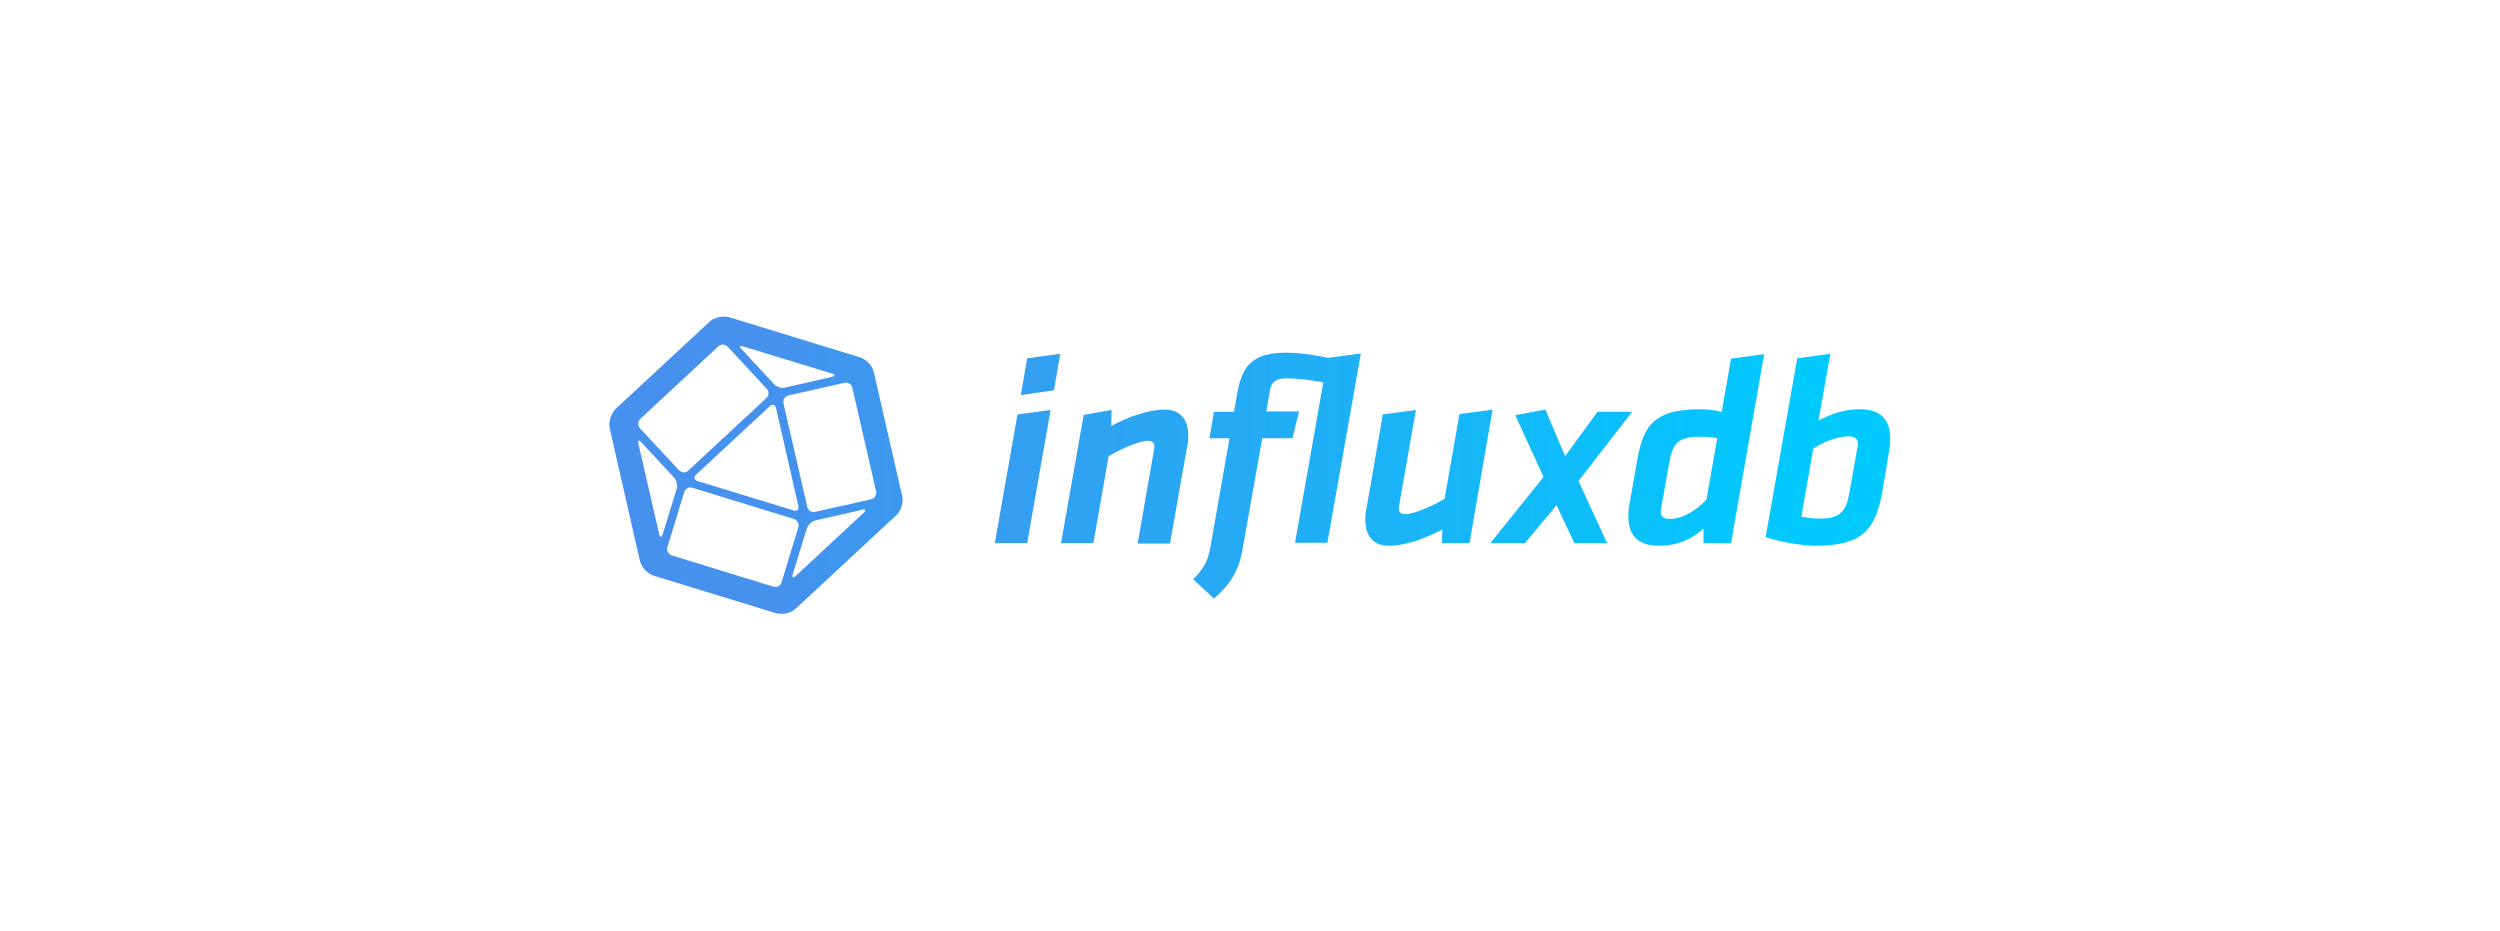
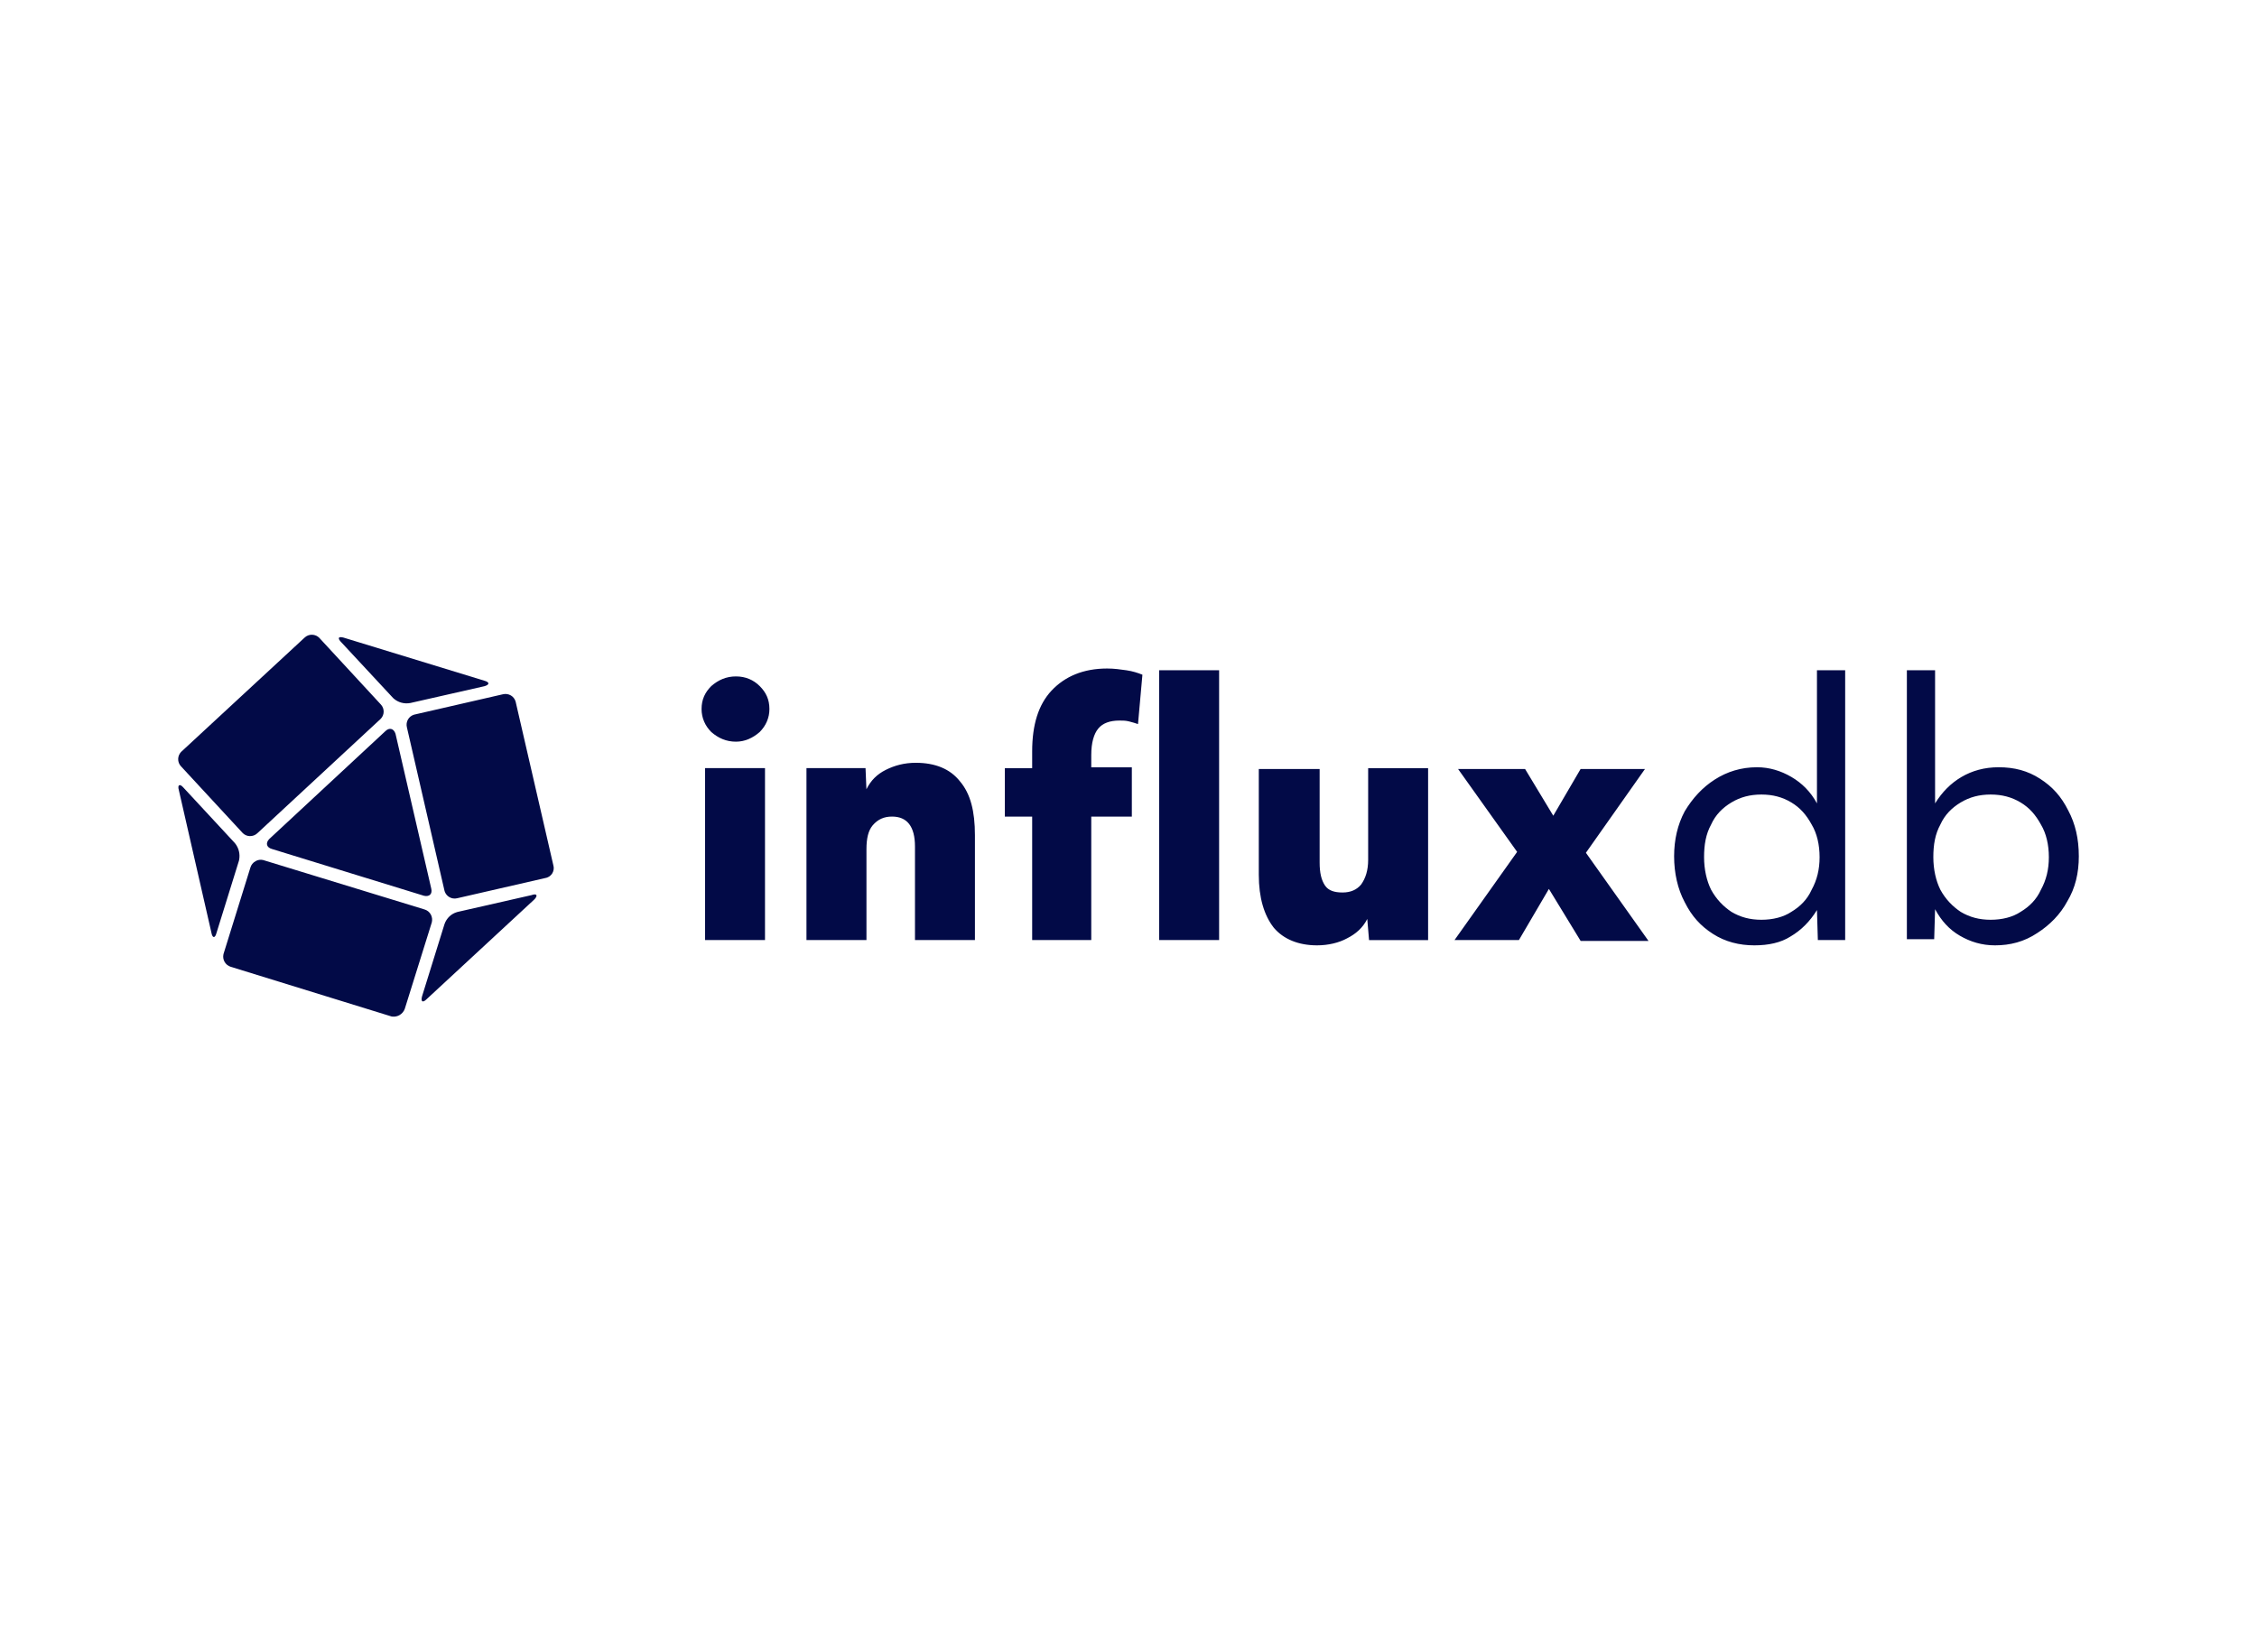
- <svg xmlns="http://www.w3.org/2000/svg" version="1.1" id="Layer_1" x="0px" y="0px" viewBox="0 0 672 250" style="enable-background:new 0 0 672 250;" xml:space="preserve">
+ <svg xmlns="http://www.w3.org/2000/svg" version="1.0" id="katman_1" x="0px" y="0px" viewBox="0 0 608 445" style="enable-background:new 0 0 608 445;" xml:space="preserve">
  <style type="text/css">
- 	.st0{fill:url(#symbol_1_);}
- 	.st1{fill:url(#SVGID_1_);}
- 	.st2{fill:url(#SVGID_2_);}
- 	.st3{fill:url(#SVGID_3_);}
- 	.st4{fill:url(#SVGID_4_);}
- 	.st5{fill:url(#SVGID_5_);}
- 	.st6{fill:url(#SVGID_6_);}
- 	.st7{fill:url(#SVGID_7_);}
+ 	.st0{fill:#020A47;}
</style>
-   <g id="influxdb_logo">
-     <linearGradient id="symbol_1_" gradientUnits="userSpaceOnUse" x1="205.324" y1="125" x2="483.088" y2="125">
-       <stop offset="0" style="stop-color:#4591ED" />
-       <stop offset="1" style="stop-color:#00C9FF" />
-     </linearGradient>
-     <path id="symbol_2_" class="st0" d="M242.5,133.3l-7.6-33.2c-0.4-1.8-2.1-3.6-3.9-4.1l-34.9-10.7c-0.5-0.1-1-0.2-1.5-0.2   c-1.5,0-3.1,0.6-4,1.5l-25,23.2c-1.3,1.2-2.1,3.6-1.7,5.4l8.1,35.5c0.4,1.8,2.1,3.6,3.9,4.1l32.6,10c0.5,0.1,1,0.2,1.5,0.2   c1.5,0,3.1-0.6,4-1.5l26.7-24.8C242.2,137.5,242.9,135.1,242.5,133.3z M199.7,93.1l23.9,7.3c0.9,0.3,0.9,0.7,0,0.9l-12.6,2.9   c-1,0.2-2.3-0.2-2.9-0.9l-8.8-9.5C198.6,93.2,198.8,92.9,199.7,93.1z M214.6,136c0.2,1-0.4,1.5-1.3,1.2l-25.8-7.9   c-0.9-0.3-1.1-1.1-0.4-1.7l19.8-18.4c0.7-0.7,1.5-0.4,1.7,0.5L214.6,136z M172.1,112.6l21-19.5c0.7-0.7,1.8-0.6,2.5,0.1l10.5,11.3   c0.7,0.7,0.6,1.8-0.1,2.5l-21,19.5c-0.7,0.7-1.8,0.6-2.5-0.1L172,115.1C171.4,114.4,171.4,113.3,172.1,112.6z M177.2,143.6   l-5.6-24.3c-0.2-1,0.1-1.1,0.8-0.4l8.8,9.5c0.7,0.7,1,2.1,0.7,3l-3.8,12.3C177.9,144.5,177.4,144.5,177.2,143.6z M207.9,157.7   l-27.3-8.4c-0.9-0.3-1.5-1.3-1.2-2.2l4.5-14.8c0.3-0.9,1.3-1.5,2.2-1.2l27.3,8.4c0.9,0.3,1.5,1.3,1.2,2.2l-4.5,14.8   C209.8,157.5,208.8,158,207.9,157.7z M232.2,137.8l-18.3,17c-0.7,0.7-1.1,0.4-0.8-0.5l3.8-12.3c0.3-0.9,1.3-1.9,2.3-2.1l12.6-2.9   C232.7,136.8,232.9,137.2,232.2,137.8z M234.2,134.2l-15.1,3.4c-1,0.2-1.9-0.4-2.1-1.3l-6.4-27.9c-0.2-1,0.4-1.9,1.3-2.1l15.1-3.4   c1-0.2,1.9,0.4,2.1,1.3l6.4,27.9C235.7,133,235.1,134,234.2,134.2z" />
-     <g id="type_2_">
-       <g>
-         <linearGradient id="SVGID_1_" gradientUnits="userSpaceOnUse" x1="205.324" y1="120.538" x2="483.088" y2="120.538">
-           <stop offset="0" style="stop-color:#4591ED" />
-           <stop offset="1" style="stop-color:#00C9FF" />
-         </linearGradient>
-         <path class="st1" d="M273.5,111.4l8.9-1.2l-6.3,35.8h-8.7L273.5,111.4z M276.1,96.3l8.9-1.2l-1.7,9.8l-8.9,1.3L276.1,96.3z" />
-         <linearGradient id="SVGID_2_" gradientUnits="userSpaceOnUse" x1="205.324" y1="127.991" x2="483.088" y2="127.991">
-           <stop offset="0" style="stop-color:#4591ED" />
-           <stop offset="1" style="stop-color:#00C9FF" />
-         </linearGradient>
-         <path class="st2" d="M310.2,120.9c0.1-0.4,0.1-0.8,0.1-0.9c0-0.9-0.4-1.5-1.8-1.5c-2.3,0-7.2,2.2-10.5,4.1l-4.1,23.4h-8.7     l6.1-34.5l7.5-1.3l-0.1,4.3c4.6-2.5,10.1-4.4,14.3-4.4c4.8,0,6.4,3.2,6.4,7c0,1.4-0.1,2.3-0.4,3.5l-4.5,25.5h-8.7L310.2,120.9z" />
-         <linearGradient id="SVGID_3_" gradientUnits="userSpaceOnUse" x1="205.324" y1="127.918" x2="483.088" y2="127.918">
-           <stop offset="0" style="stop-color:#4591ED" />
-           <stop offset="1" style="stop-color:#00C9FF" />
-         </linearGradient>
-         <path class="st3" d="M347.4,117.8h-8.1l-5.3,29.8c-1,5.7-3.1,9.3-7.7,13.3l-5.6-5.2c2.8-2.7,4.1-5.1,4.7-8.9l5.1-29h-5.4l1.2-7.1     h5.4l0.9-5.1c1.3-7.5,4.3-10.8,13.2-10.8c2.9,0,6.7,0.4,11.1,1.4l8.9-1.2l-9,50.9h-8.7l7.6-43.1c-3.5-0.7-7-1.1-9.8-1.1     c-3,0-4.2,1-4.6,3.5l-0.9,5.4h8.8L347.4,117.8z" />
-         <linearGradient id="SVGID_4_" gradientUnits="userSpaceOnUse" x1="205.324" y1="128.425" x2="483.088" y2="128.425">
-           <stop offset="0" style="stop-color:#4591ED" />
-           <stop offset="1" style="stop-color:#00C9FF" />
-         </linearGradient>
-         <path class="st4" d="M376.1,135.8c-0.1,0.5-0.1,0.8-0.1,0.9c0,0.9,0.4,1.5,1.8,1.5c2.3,0,7.2-2.2,10.5-4.1l4-22.8l8.9-1.2     L395,146h-7.4l0.1-3.7c-4.6,2.5-10.1,4.4-14.3,4.4c-4.8,0-6.4-3.2-6.4-7c0-1.4,0.1-2.3,0.4-3.5l4.3-24.8l8.9-1.2L376.1,135.8z" />
-         <linearGradient id="SVGID_5_" gradientUnits="userSpaceOnUse" x1="205.324" y1="128.063" x2="483.088" y2="128.063">
-           <stop offset="0" style="stop-color:#4591ED" />
-           <stop offset="1" style="stop-color:#00C9FF" />
-         </linearGradient>
-         <path class="st5" d="M414.9,128.2l-7.6-16.6l8.1-1.5l5.3,12.5l8.7-11.9h9.3l-14.4,18.6L432,146h-8.8l-4.8-10.2l-8.5,10.2h-9.3     L414.9,128.2z" />
-         <linearGradient id="SVGID_6_" gradientUnits="userSpaceOnUse" x1="205.324" y1="120.9" x2="483.088" y2="120.9">
-           <stop offset="0" style="stop-color:#4591ED" />
-           <stop offset="1" style="stop-color:#00C9FF" />
-         </linearGradient>
-         <path class="st6" d="M465.3,146h-7.4v-3.9c-3,2.7-6.8,4.6-12,4.6c-6.1,0-8.2-3.3-8.2-8c0-1.2,0.1-2.4,0.4-3.7l1.8-10.3     c1.6-9,3.3-14.7,17.1-14.7c1.3,0,3.8,0.2,5.8,0.7l2.5-14.3l8.9-1.2L465.3,146z M461.6,117.8c-1.6-0.4-3.9-0.4-5.1-0.4     c-5.6,0-7,2.2-7.8,6.9l-2.2,12.4c-0.1,0.4-0.1,0.7-0.1,0.9c0,1.3,0.9,1.9,2.5,1.9c3.7,0,8-3,9.8-5.3L461.6,117.8z" />
-         <linearGradient id="SVGID_7_" gradientUnits="userSpaceOnUse" x1="205.324" y1="120.9" x2="483.088" y2="120.9">
-           <stop offset="0" style="stop-color:#4591ED" />
-           <stop offset="1" style="stop-color:#00C9FF" />
-         </linearGradient>
-         <path class="st7" d="M483.1,96.3l8.9-1.2l-3.2,18c3.9-2.2,7.6-3.1,11.1-3.1c6.1,0,8.2,3.3,8.2,8c0,1.2-0.1,2.4-0.4,3.7L506,132     c-1.9,10.6-5.5,14.7-18.2,14.7c-3.3,0-9.7-1.1-13.2-2.3L483.1,96.3z M484.2,138.9c1.6,0.3,3.3,0.5,5.1,0.5c5.6,0,7-2.3,7.8-6.9     l2.2-12.4c0.1-0.4,0.1-0.7,0.1-0.9c0-1.3-0.9-1.9-2.5-1.9c-2.7,0-6.4,1.2-9.5,3.3L484.2,138.9z" />
-       </g>
-     </g>
+   <g>
+     <path class="st0" d="M198.25,199.81c-2.61,0-4.75-0.95-6.65-2.61c-1.66-1.66-2.61-3.8-2.61-6.18c0-2.61,0.95-4.51,2.61-6.18   c1.9-1.66,4.04-2.61,6.65-2.61c2.61,0,4.75,0.95,6.41,2.61c1.66,1.66,2.61,3.56,2.61,6.18c0,2.38-0.95,4.51-2.61,6.18   C202.76,198.86,200.62,199.81,198.25,199.81z M189.93,253.25v-46.32h16.15v46.32H189.93z M217.25,253.25v-46.32h15.91l0.24,5.7   c1.19-2.38,2.85-4.04,5.23-5.23s4.99-1.9,8.08-1.9c5.23,0,9.26,1.66,11.88,4.99c2.85,3.33,4.04,8.08,4.04,14.49v28.27h-16.15   v-25.18c0-5.46-2.14-8.08-6.18-8.08c-2.14,0-3.8,0.71-5.23,2.38c-1.19,1.43-1.66,3.56-1.66,6.41v24.47H217.25z M278.05,253.25V220   h-7.36v-13.06h7.36v-4.51c0-7.13,1.66-12.59,5.23-16.39s8.55-5.94,14.96-5.94c1.9,0,3.56,0.24,5.23,0.48   c1.66,0.24,3.09,0.71,4.28,1.19l-1.19,13.3c-0.71-0.24-1.43-0.48-2.38-0.71c-0.95-0.24-1.66-0.24-2.61-0.24   c-2.61,0-4.51,0.71-5.7,2.14c-1.19,1.43-1.9,3.8-1.9,7.13v3.33h10.93V220h-10.93v33.25H278.05z M312.26,253.25v-72.68h16.15v72.68   H312.26z M354.78,254.68c-4.99,0-9.03-1.66-11.64-4.75c-2.61-3.33-4.04-8.08-4.04-14.25v-28.5h16.39v25.18   c0,2.85,0.48,4.75,1.43,6.18c0.95,1.43,2.61,1.9,4.75,1.9c2.14,0,3.8-0.71,4.99-2.14c1.19-1.66,1.9-3.8,1.9-6.65v-24.7h16.15v46.32   h-15.91l-0.48-5.7c-1.19,2.38-3.09,4.04-5.46,5.23C360.71,253.97,357.86,254.68,354.78,254.68z M391.83,253.25l16.86-23.75   l-15.91-22.33h18.05l7.6,12.59l7.36-12.59h17.34l-15.91,22.57l16.86,23.75H425.8l-8.55-14.01l-8.08,13.78H391.83z M472.59,254.68   c-4.04,0-7.84-0.95-11.16-3.09c-3.33-2.14-5.7-4.75-7.6-8.55c-1.9-3.56-2.85-7.84-2.85-12.35s0.95-8.55,2.85-12.11   c2.14-3.56,4.75-6.41,8.08-8.55c3.33-2.14,7.13-3.33,11.4-3.33c3.33,0,6.41,0.95,9.26,2.61s5.23,4.04,6.89,7.13v-35.87h7.6v72.68   h-7.36l-0.24-8.08c-1.9,3.09-4.28,5.46-7.13,7.13C479.72,253.97,476.39,254.68,472.59,254.68z M474.49,247.79   c3.09,0,5.94-0.71,8.08-2.14c2.38-1.43,4.28-3.33,5.46-5.94c1.43-2.61,2.14-5.46,2.14-8.79s-0.71-6.41-2.14-8.79   c-1.43-2.61-3.09-4.51-5.46-5.94s-4.99-2.14-8.08-2.14s-5.7,0.71-8.08,2.14s-4.28,3.33-5.46,5.94c-1.43,2.61-1.9,5.46-1.9,8.79   s0.71,6.41,1.9,8.79c1.43,2.61,3.33,4.51,5.46,5.94C468.79,247.08,471.4,247.79,474.49,247.79z M537.43,254.68   c-3.56,0-6.65-0.95-9.5-2.61c-2.85-1.66-4.99-4.04-6.65-7.13l-0.24,8.08h-7.36v-72.45h7.6v35.87c1.9-3.09,4.28-5.46,7.13-7.13   s6.18-2.61,9.98-2.61c4.28,0,7.84,0.95,11.16,3.09c3.33,2.14,5.7,4.75,7.6,8.55c1.9,3.56,2.85,7.6,2.85,12.35   c0,4.51-0.95,8.55-3.09,12.11c-1.9,3.56-4.75,6.41-8.08,8.55C545.27,253.73,541.47,254.68,537.43,254.68z M536.25,247.79   c3.09,0,5.94-0.71,8.08-2.14c2.38-1.43,4.28-3.33,5.46-5.94c1.43-2.61,2.14-5.46,2.14-8.79s-0.71-6.41-2.14-8.79   c-1.43-2.61-3.09-4.51-5.46-5.94c-2.38-1.43-4.99-2.14-8.08-2.14c-3.09,0-5.7,0.71-8.08,2.14s-4.28,3.33-5.46,5.94   c-1.43,2.61-1.9,5.46-1.9,8.79s0.71,6.41,1.9,8.79c1.43,2.61,3.33,4.51,5.46,5.94C530.55,247.08,533.16,247.79,536.25,247.79z" />
+     <path class="st0" d="M70.84,231.69l0.18,0.05l43.31,13.26c0.36,0.1,0.7,0.28,1,0.51c0.3,0.24,0.54,0.53,0.72,0.86   c0.18,0.33,0.3,0.69,0.34,1.07c0.03,0.3,0.02,0.6-0.04,0.9l-0.05,0.22l-7.26,23.23c-0.26,0.71-0.75,1.3-1.41,1.68   c-0.59,0.34-1.28,0.48-1.96,0.4l-0.2-0.03l-43.31-13.38c-0.72-0.22-1.33-0.72-1.69-1.38c-0.33-0.61-0.42-1.31-0.28-1.97l0.05-0.2   l7.21-23.18c0.21-0.73,0.71-1.35,1.38-1.72C69.45,231.64,70.16,231.54,70.84,231.69z M143.96,242.29l-0.1,0.1l-28.92,26.78   c-1.06,1.06-1.61,0.71-1.27-0.67l0.04-0.14l6.03-19.4c0.27-0.8,0.74-1.52,1.36-2.1c0.55-0.51,1.21-0.89,1.93-1.11l0.27-0.08   l19.88-4.52c1.41-0.51,1.74,0.06,0.88,1.04L143.96,242.29z M49.33,212.09l0.09,0.1l13.85,14.94c0.54,0.66,0.93,1.43,1.11,2.26   c0.17,0.74,0.18,1.5,0.04,2.24l-0.06,0.28l-6.03,19.4c-0.37,1.45-1.04,1.5-1.34,0.15l-0.03-0.15l-8.78-38.44   C47.76,211.43,48.41,211.08,49.33,212.09z M137.63,187.36c0.59,0.35,1.03,0.91,1.24,1.56l0.05,0.18l10.14,44   c0.11,0.36,0.14,0.74,0.09,1.11c-0.05,0.37-0.17,0.73-0.36,1.05c-0.19,0.32-0.45,0.6-0.76,0.82c-0.25,0.17-0.52,0.3-0.8,0.39   l-0.22,0.05l-23.85,5.47c-0.73,0.18-1.5,0.07-2.14-0.32c-0.59-0.35-1.03-0.91-1.24-1.56l-0.05-0.18l-10.12-44   c-0.18-0.72-0.07-1.49,0.31-2.13c0.35-0.59,0.9-1.03,1.54-1.24l0.18-0.05l23.84-5.47C136.22,186.86,136.99,186.98,137.63,187.36z    M106.53,197.65l0.04,0.15l9.59,41.53c0.39,1.51-0.49,2.32-1.92,2l-0.14-0.04l-40.84-12.57c-1.45-0.4-1.76-1.56-0.79-2.62   l0.11-0.11l31.25-29.03C104.89,195.92,106.08,196.27,106.53,197.65z M84.07,171c0.37,0.01,0.74,0.09,1.08,0.24   c0.27,0.12,0.52,0.29,0.74,0.48l0.16,0.16l16.56,17.93c0.5,0.54,0.77,1.26,0.74,1.99c-0.02,0.67-0.29,1.32-0.75,1.81l-0.13,0.13   L69.3,224.5c-0.55,0.51-1.27,0.77-2.02,0.75c-0.68-0.02-1.33-0.29-1.83-0.76l-0.13-0.13l-16.59-17.94   c-0.5-0.54-0.76-1.26-0.73-1.99c0.02-0.67,0.29-1.31,0.74-1.81l0.13-0.13l33.17-30.7c0.27-0.26,0.58-0.46,0.93-0.6   S83.69,170.99,84.07,171z M92.46,171.75l0.14,0.04l37.83,11.58c1.46,0.39,1.51,1.04,0.19,1.46l-0.14,0.04l-19.88,4.51   c-0.83,0.17-1.69,0.14-2.51-0.09c-0.73-0.2-1.4-0.56-1.98-1.05l-0.21-0.19l-13.85-14.9C90.85,171.96,91.08,171.41,92.46,171.75z" />
  </g>
</svg>
